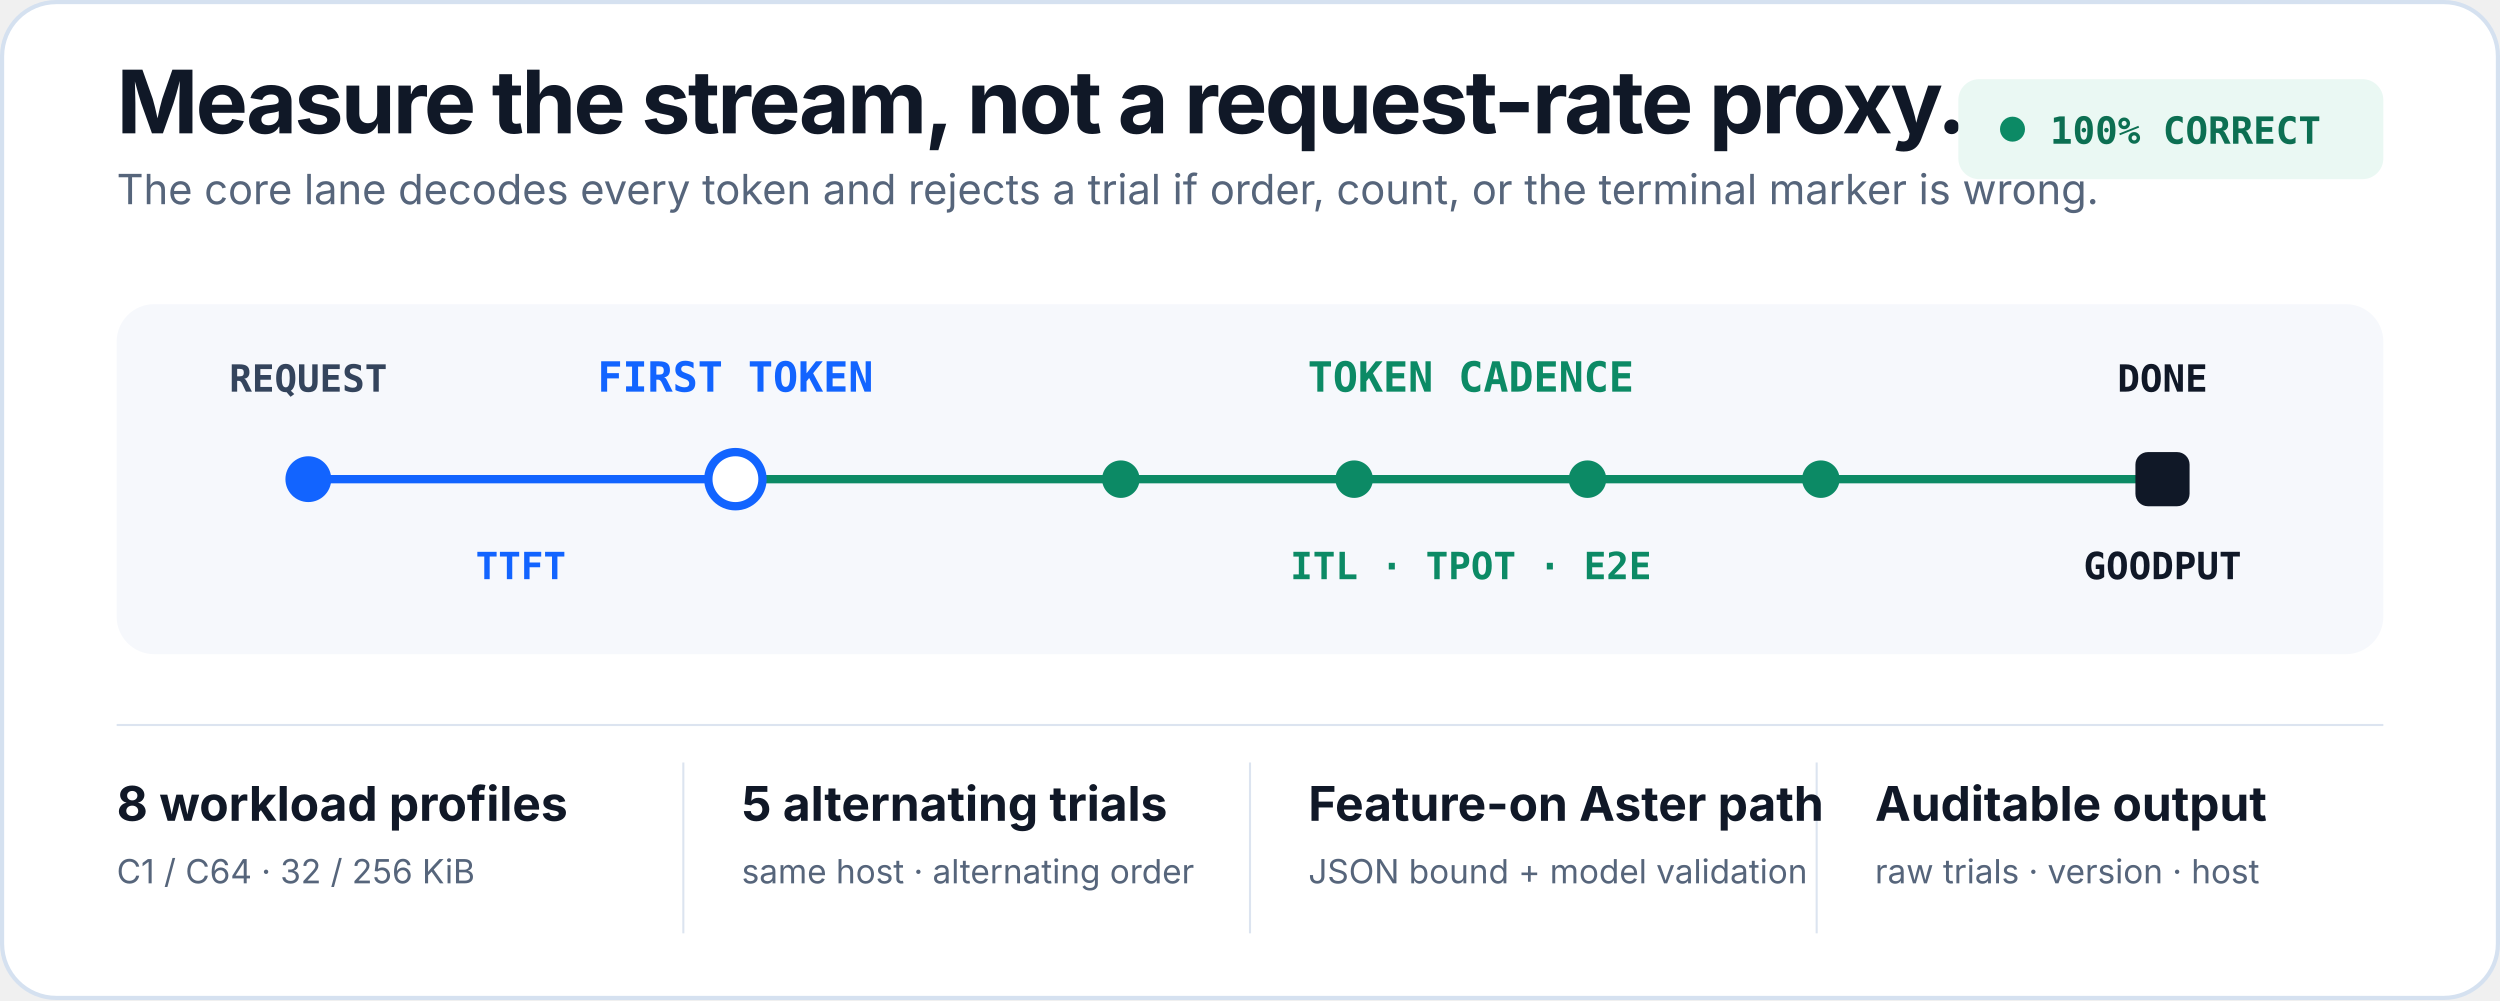
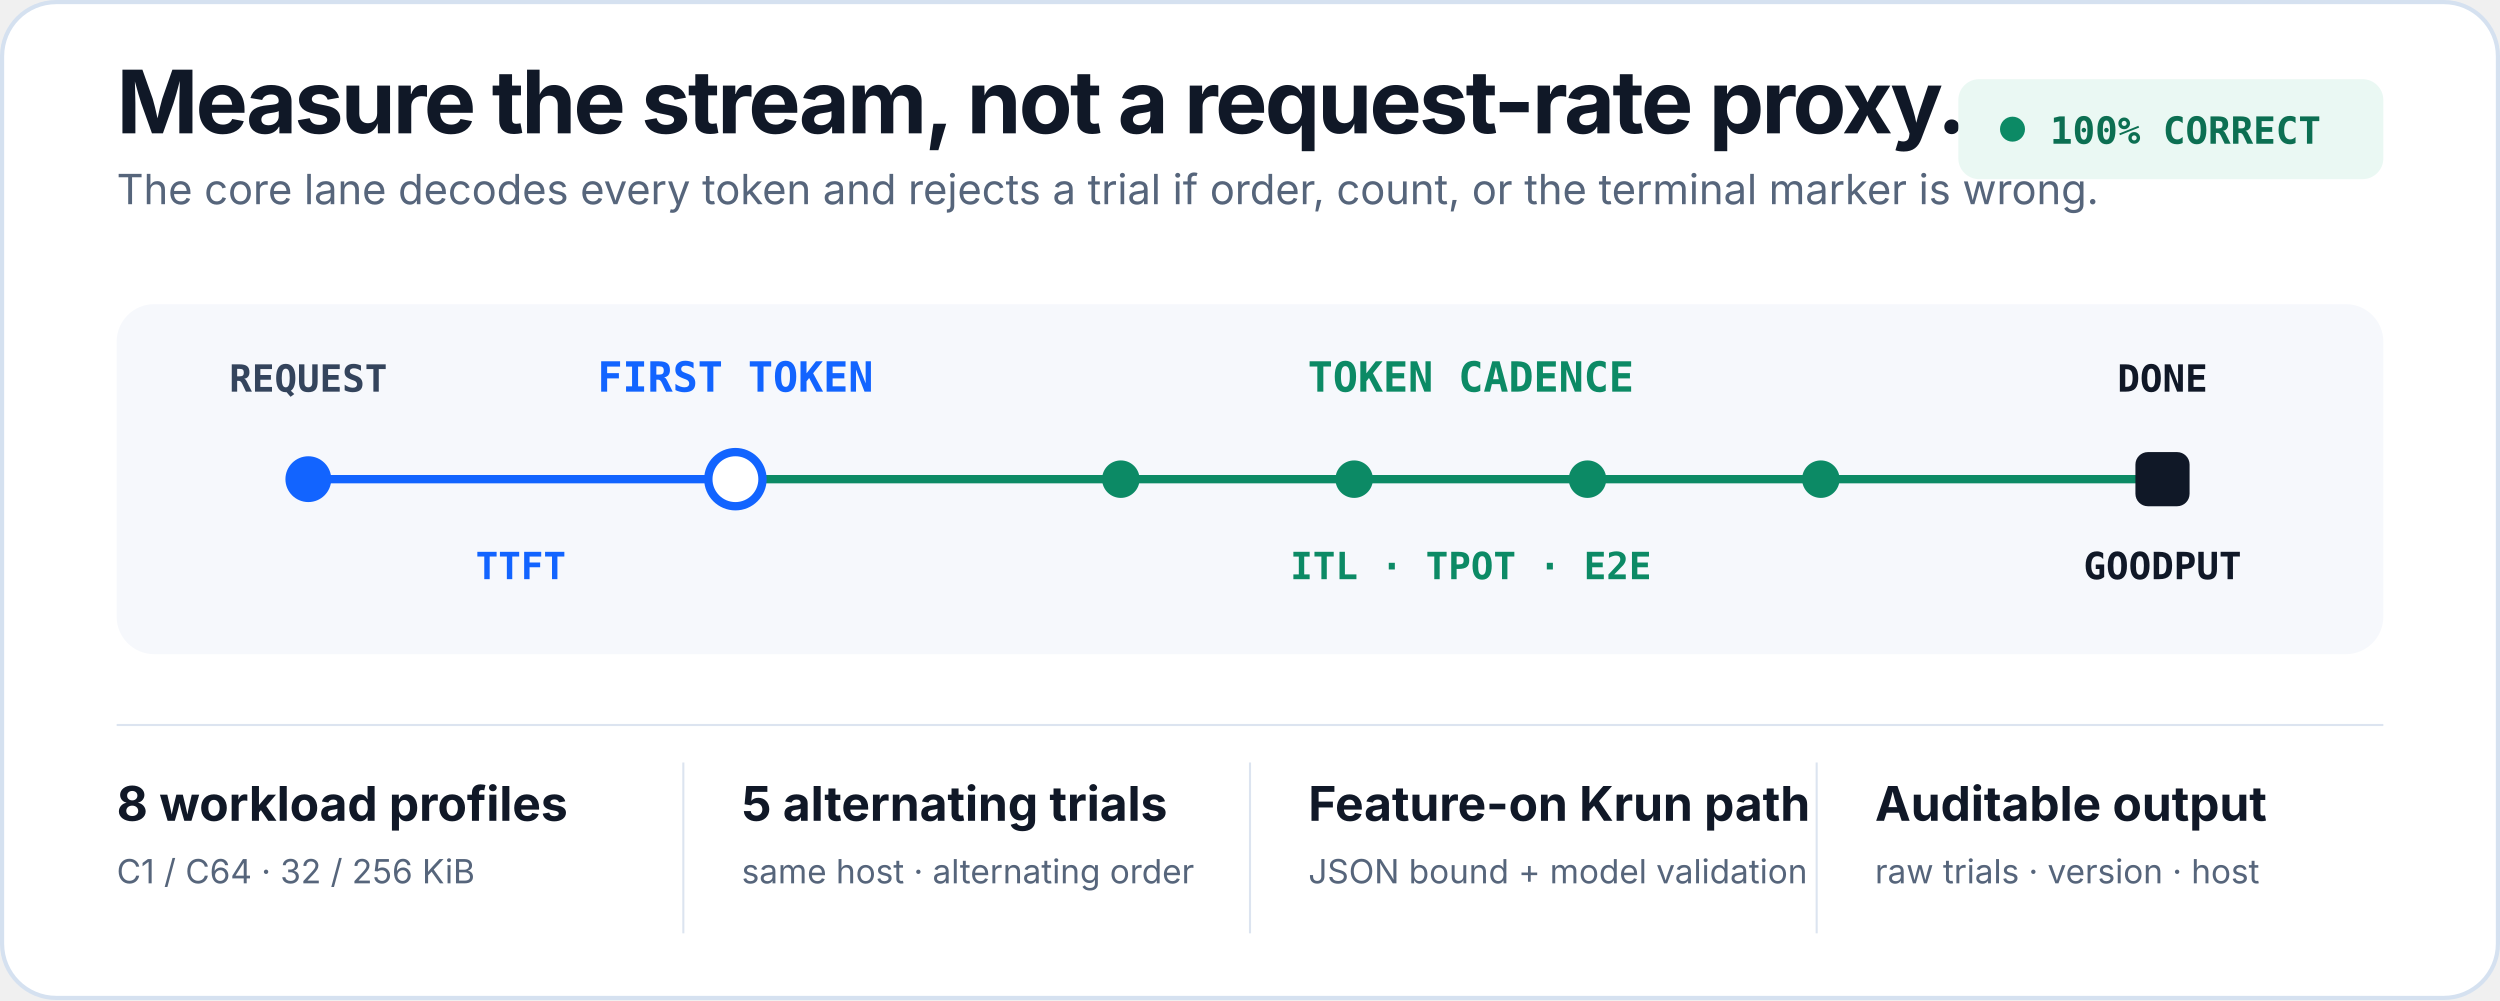
<svg xmlns="http://www.w3.org/2000/svg" width="1200" height="480" viewBox="0 0 1200 480" role="img" aria-labelledby="title desc">
  <rect x="1" y="1" width="1198" height="478" rx="26" fill="#ffffff" stroke="#d5e1f0" stroke-width="2" />
  <text x="56" y="64" fill="#101827" font-family="-apple-system, BlinkMacSystemFont, Segoe UI, PingFang SC, sans-serif" font-size="42" font-weight="740" letter-spacing="-1.2">Measure the stream, not a request-rate proxy.</text>
  <text x="56" y="98" fill="#56657b" font-family="-apple-system, BlinkMacSystemFont, Segoe UI, PingFang SC, sans-serif" font-size="20">The core lane decodes every token and rejects a trial if order, count, or the terminal marker is wrong.</text>
  <rect x="940" y="38" width="204" height="48" rx="10" fill="#eaf8f3" />
  <circle cx="966" cy="62" r="6" fill="#0c8a65" />
  <text x="984" y="69" fill="#0c6f52" font-family="ui-monospace, SFMono-Regular, Menlo, Consolas, monospace" font-size="18" font-weight="760">100% CORRECT</text>
  <g id="measurement-sequence" transform="translate(56 146)">
    <rect width="1088" height="168" rx="18" fill="#f6f8fc" />
    <path d="M92 84h890" stroke="#c6d5e7" stroke-width="2" />
    <path d="M92 84h205" stroke="#1264ff" stroke-width="4" stroke-linecap="round" />
    <path d="M297 84h685" stroke="#0c8a65" stroke-width="4" stroke-linecap="round" />
    <circle cx="92" cy="84" r="11" fill="#1264ff" />
    <circle cx="297" cy="84" r="13" fill="#ffffff" stroke="#1264ff" stroke-width="4" />
    <circle cx="482" cy="84" r="9" fill="#0c8a65" />
    <circle cx="594" cy="84" r="9" fill="#0c8a65" />
    <circle cx="706" cy="84" r="9" fill="#0c8a65" />
    <circle cx="818" cy="84" r="9" fill="#0c8a65" />
    <rect x="969" y="71" width="26" height="26" rx="6" fill="#101827" />
    <g font-family="ui-monospace, SFMono-Regular, Menlo, Consolas, monospace" font-weight="740">
      <text x="92" y="42" text-anchor="middle" fill="#34445c" font-size="18">REQUEST</text>
      <text x="297" y="42" text-anchor="middle" fill="#1264ff" font-size="20">FIRST TOKEN</text>
      <text x="650" y="42" text-anchor="middle" fill="#0c8a65" font-size="20">TOKEN CADENCE</text>
      <text x="982" y="42" text-anchor="middle" fill="#101827" font-size="18">DONE</text>
      <text x="194" y="132" text-anchor="middle" fill="#1264ff" font-size="18">TTFT</text>
      <text x="650" y="132" text-anchor="middle" fill="#0c8a65" font-size="18">ITL · TPOT · E2E</text>
      <text x="982" y="132" text-anchor="middle" fill="#101827" font-size="18">GOODPUT</text>
    </g>
  </g>
  <g id="fairness-ledger" transform="translate(56 348)">
    <path d="M0 0h1088" stroke="#dce4f0" />
    <path d="M272 18v82M544 18v82M816 18v82" stroke="#dce4f0" />
    <g font-family="-apple-system, BlinkMacSystemFont, Segoe UI, PingFang SC, sans-serif">
      <text x="0" y="46" fill="#101827" font-size="23" font-weight="730">8 workload profiles</text>
      <text x="0" y="76" fill="#56657b" font-size="16">C1 / C64 · 32 / 256 KiB</text>
      <text x="300" y="46" fill="#101827" font-size="23" font-weight="730">5 alternating trials</text>
      <text x="300" y="76" fill="#56657b" font-size="16">same host · alternating order</text>
-       <text x="572" y="46" fill="#101827" font-size="23" font-weight="730">Feature-on Aster path</text>
+       <text x="572" y="46" fill="#101827" font-size="23" font-weight="730">Feature-on Krun path</text>
      <text x="572" y="76" fill="#56657b" font-size="16">JSON bound + model validation</text>
      <text x="844" y="46" fill="#101827" font-size="23" font-weight="730">Auditable output</text>
      <text x="844" y="76" fill="#56657b" font-size="16">raw trials · version · host</text>
    </g>
  </g>
</svg>
